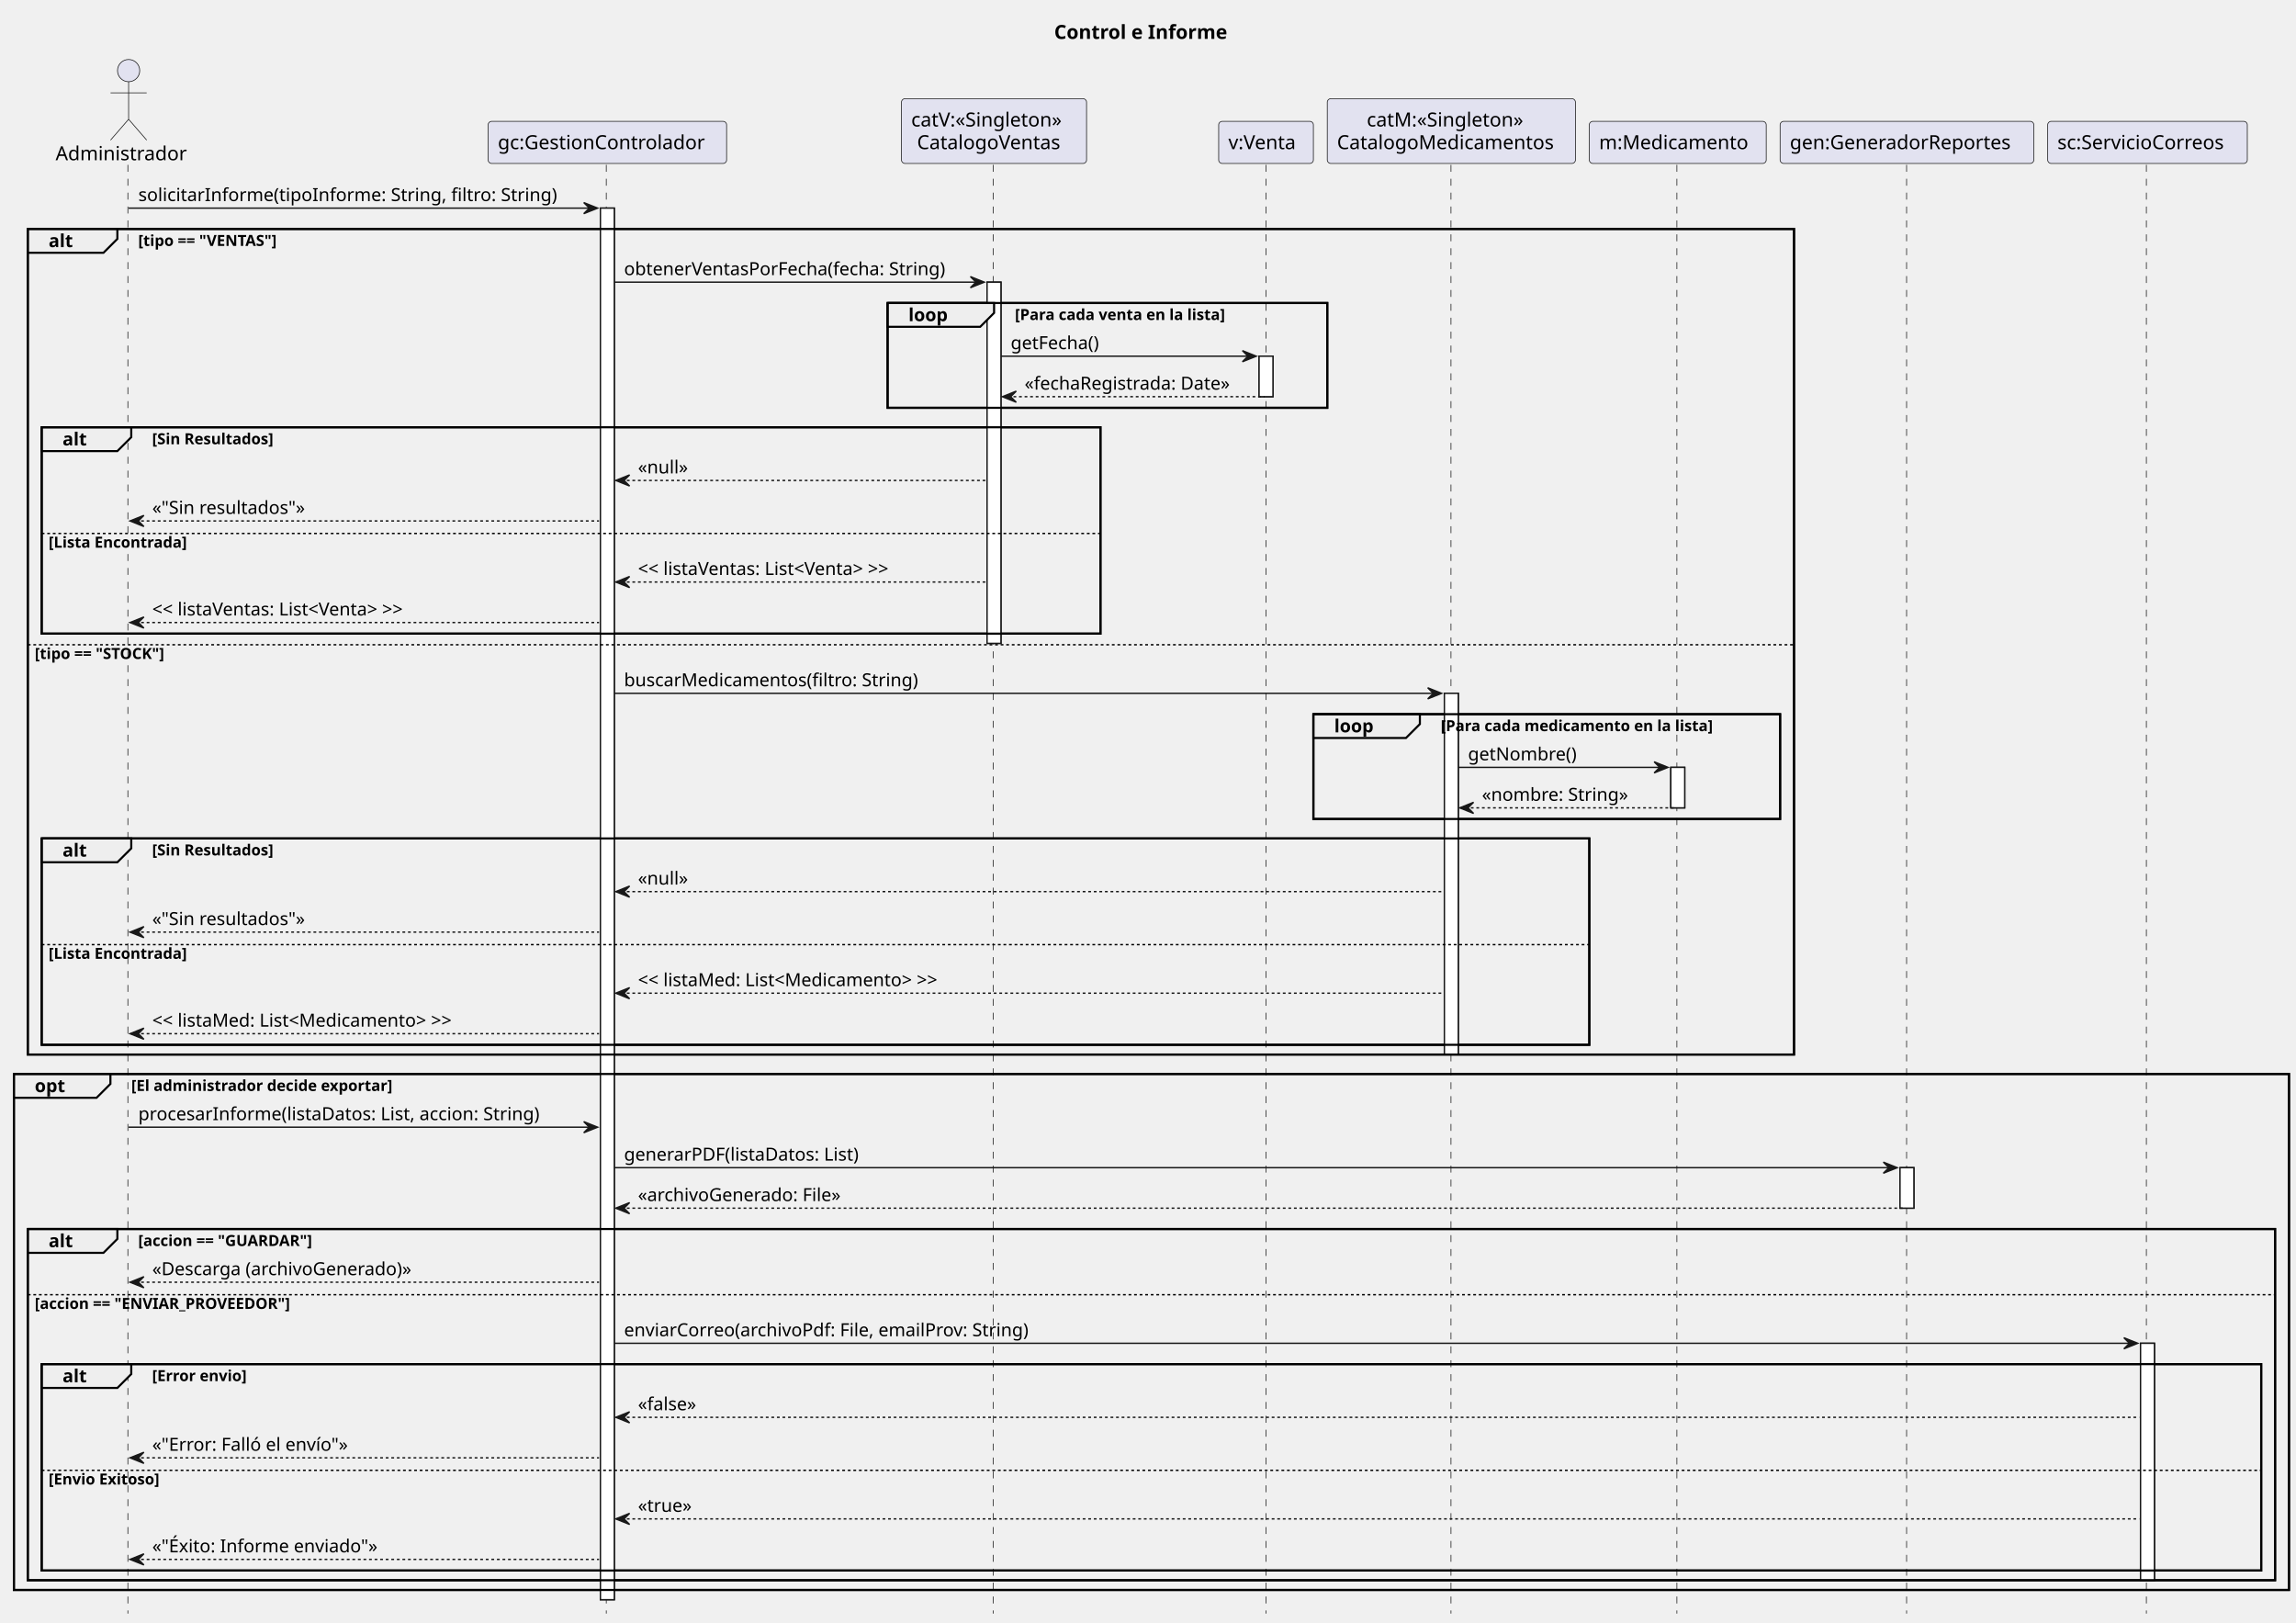
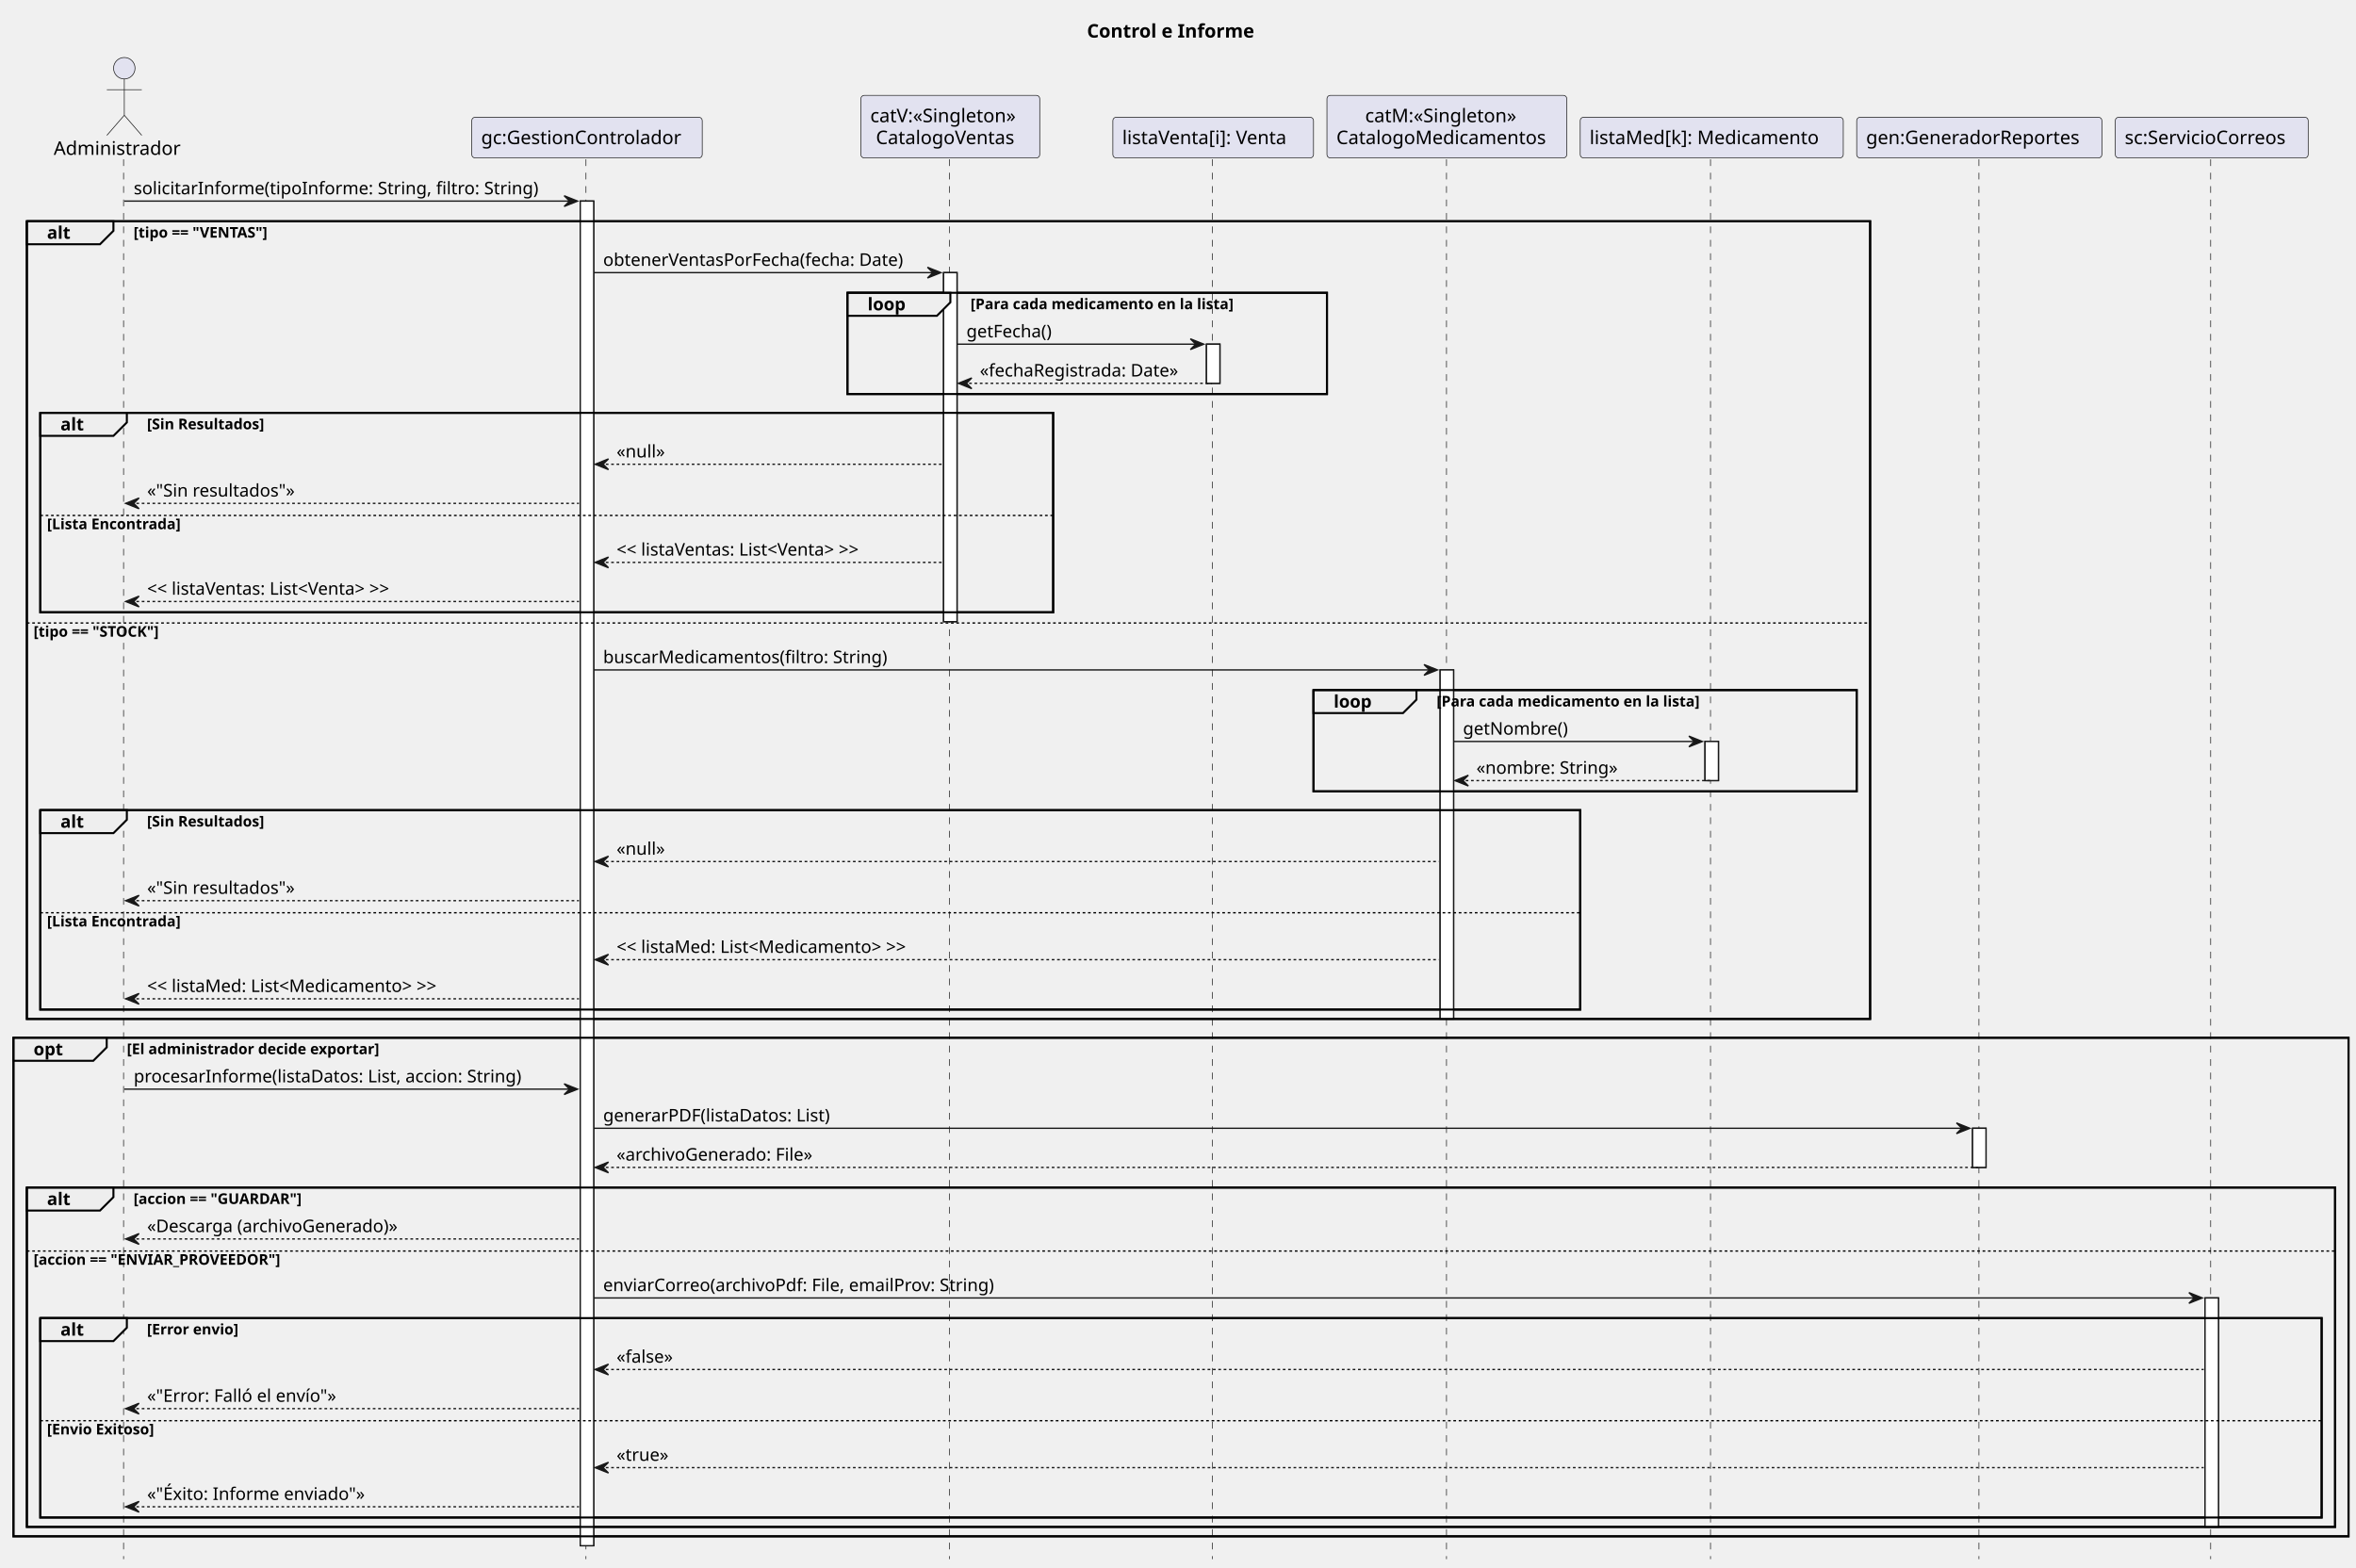
- <svg xmlns="http://www.w3.org/2000/svg" contentStyleType="text/css" data-diagram-type="SEQUENCE" height="1167px" preserveAspectRatio="none" style="width:1652px;height:1167px;background:#FFFFFF;" version="1.1" viewBox="0 0 1652 1167" width="1652px" zoomAndPan="magnify">
+ <svg xmlns="http://www.w3.org/2000/svg" contentStyleType="text/css" data-diagram-type="SEQUENCE" height="1167px" preserveAspectRatio="none" style="width:1754px;height:1167px;background:#FFFFFF;" version="1.1" viewBox="0 0 1754 1167" width="1754px" zoomAndPan="magnify">
  <defs />
  <g>
-     <text fill="#000000" font-family="sans-serif" font-size="14" font-weight="bold" lengthAdjust="spacing" textLength="138.988" x="758.485" y="27.995">Control e Informe</text>
+     <text fill="#000000" font-family="sans-serif" font-size="14" font-weight="bold" lengthAdjust="spacing" textLength="138.988" x="809.218" y="27.995">Control e Informe</text>
    <g>
      <rect fill="#FFFFFF" height="1001.141" style="stroke:#181818;stroke-width:1;" width="10" x="432.014" y="149.727" />
    </g>
    <g>
-       <rect fill="#FFFFFF" height="259.867" style="stroke:#181818;stroke-width:1;" width="10" x="710.21" y="202.992" />
-     </g>
-     <g>
-       <rect fill="#FFFFFF" height="29.133" style="stroke:#181818;stroke-width:1;" width="10" x="905.923" y="256.258" />
-     </g>
-     <g>
-       <rect fill="#FFFFFF" height="259.867" style="stroke:#181818;stroke-width:1;" width="10" x="1039.264" y="498.797" />
-     </g>
-     <g>
-       <rect fill="#FFFFFF" height="29.133" style="stroke:#181818;stroke-width:1;" width="10" x="1202.177" y="552.062" />
-     </g>
-     <g>
-       <rect fill="#FFFFFF" height="29.133" style="stroke:#181818;stroke-width:1;" width="10" x="1367.08" y="840.062" />
-     </g>
-     <g>
-       <rect fill="#FFFFFF" height="170.469" style="stroke:#181818;stroke-width:1;" width="10" x="1540.151" y="966.398" />
-     </g>
-     <rect fill="none" height="593.938" style="stroke:#000000;stroke-width:1.5;" width="1270.816" x="20" y="164.727" />
-     <rect fill="none" height="75.398" style="stroke:#000000;stroke-width:1.5;" width="316.358" x="638.632" y="217.992" />
-     <rect fill="none" height="148.469" style="stroke:#000000;stroke-width:1.5;" width="761.789" x="30" y="307.391" />
-     <rect fill="none" height="75.398" style="stroke:#000000;stroke-width:1.5;" width="335.826" x="944.99" y="513.797" />
-     <rect fill="none" height="148.469" style="stroke:#000000;stroke-width:1.5;" width="1113.538" x="30" y="603.195" />
-     <rect fill="none" height="371.203" style="stroke:#000000;stroke-width:1.5;" width="1636.959" x="10" y="772.664" />
-     <rect fill="none" height="252.672" style="stroke:#000000;stroke-width:1.5;" width="1616.959" x="20" y="884.195" />
-     <rect fill="none" height="148.469" style="stroke:#000000;stroke-width:1.5;" width="1596.959" x="30" y="981.398" />
+       <rect fill="#FFFFFF" height="259.867" style="stroke:#181818;stroke-width:1;" width="10" x="702.485" y="202.992" />
+     </g>
+     <g>
+       <rect fill="#FFFFFF" height="29.133" style="stroke:#181818;stroke-width:1;" width="10" x="898.198" y="256.258" />
+     </g>
+     <g>
+       <rect fill="#FFFFFF" height="259.867" style="stroke:#181818;stroke-width:1;" width="10" x="1072.165" y="498.797" />
+     </g>
+     <g>
+       <rect fill="#FFFFFF" height="29.133" style="stroke:#181818;stroke-width:1;" width="10" x="1269.36" y="552.062" />
+     </g>
+     <g>
+       <rect fill="#FFFFFF" height="29.133" style="stroke:#181818;stroke-width:1;" width="10" x="1468.545" y="840.062" />
+     </g>
+     <g>
+       <rect fill="#FFFFFF" height="170.469" style="stroke:#181818;stroke-width:1;" width="10" x="1641.616" y="966.398" />
+     </g>
+     <rect fill="none" height="593.938" style="stroke:#000000;stroke-width:1.5;" width="1372.282" x="20" y="164.727" />
+     <rect fill="none" height="75.398" style="stroke:#000000;stroke-width:1.5;" width="356.984" x="630.907" y="217.992" />
+     <rect fill="none" height="148.469" style="stroke:#000000;stroke-width:1.5;" width="754.064" x="30" y="307.391" />
+     <rect fill="none" height="75.398" style="stroke:#000000;stroke-width:1.5;" width="404.391" x="977.891" y="513.797" />
+     <rect fill="none" height="148.469" style="stroke:#000000;stroke-width:1.5;" width="1146.439" x="30" y="603.195" />
+     <rect fill="none" height="371.203" style="stroke:#000000;stroke-width:1.5;" width="1738.424" x="10" y="772.664" />
+     <rect fill="none" height="252.672" style="stroke:#000000;stroke-width:1.5;" width="1718.424" x="20" y="884.195" />
+     <rect fill="none" height="148.469" style="stroke:#000000;stroke-width:1.5;" width="1698.424" x="30" y="981.398" />
    <g class="participant-lifeline" data-entity-uid="part1" data-qualified-name="admin" id="part1-lifeline">
      <g>
        <rect fill="#000000" fill-opacity="0" height="1042.273" width="8" x="88.54" y="118.594" />
        <line style="stroke:#181818;stroke-width:0.5;stroke-dasharray:5,5;" x1="92" x2="92" y1="118.594" y2="1160.867" />
      </g>
    </g>
    <g class="participant-lifeline" data-entity-uid="part2" data-qualified-name="ctrl" id="part2-lifeline">
      <g>
        <rect fill="#000000" fill-opacity="0" height="1042.273" width="8" x="433.014" y="118.594" />
        <line style="stroke:#181818;stroke-width:0.5;stroke-dasharray:5,5;" x1="436.227" x2="436.227" y1="118.594" y2="1160.867" />
      </g>
    </g>
    <g class="participant-lifeline" data-entity-uid="part3" data-qualified-name="cat_ventas" id="part3-lifeline">
      <g>
-         <rect fill="#000000" fill-opacity="0" height="1042.273" width="8" x="711.21" y="118.594" />
-         <line style="stroke:#181818;stroke-width:0.5;stroke-dasharray:5,5;" x1="714.632" x2="714.632" y1="118.594" y2="1160.867" />
+         <rect fill="#000000" fill-opacity="0" height="1042.273" width="8" x="703.485" y="118.594" />
+         <line style="stroke:#181818;stroke-width:0.5;stroke-dasharray:5,5;" x1="706.907" x2="706.907" y1="118.594" y2="1160.867" />
      </g>
    </g>
    <g class="participant-lifeline" data-entity-uid="part4" data-qualified-name="venta" id="part4-lifeline">
      <g>
-         <rect fill="#000000" fill-opacity="0" height="1042.273" width="8" x="906.923" y="118.594" />
-         <line style="stroke:#181818;stroke-width:0.5;stroke-dasharray:5,5;" x1="910.856" x2="910.856" y1="118.594" y2="1160.867" />
+         <rect fill="#000000" fill-opacity="0" height="1042.273" width="8" x="899.198" y="118.594" />
+         <line style="stroke:#181818;stroke-width:0.5;stroke-dasharray:5,5;" x1="902.505" x2="902.505" y1="118.594" y2="1160.867" />
      </g>
    </g>
    <g class="participant-lifeline" data-entity-uid="part5" data-qualified-name="cat_med" id="part5-lifeline">
      <g>
-         <rect fill="#000000" fill-opacity="0" height="1042.273" width="8" x="1040.264" y="118.594" />
-         <line style="stroke:#181818;stroke-width:0.5;stroke-dasharray:5,5;" x1="1043.99" x2="1043.99" y1="118.594" y2="1160.867" />
+         <rect fill="#000000" fill-opacity="0" height="1042.273" width="8" x="1073.165" y="118.594" />
+         <line style="stroke:#181818;stroke-width:0.5;stroke-dasharray:5,5;" x1="1076.891" x2="1076.891" y1="118.594" y2="1160.867" />
      </g>
    </g>
    <g class="participant-lifeline" data-entity-uid="part6" data-qualified-name="med" id="part6-lifeline">
      <g>
-         <rect fill="#000000" fill-opacity="0" height="1042.273" width="8" x="1203.177" y="118.594" />
-         <line style="stroke:#181818;stroke-width:0.5;stroke-dasharray:5,5;" x1="1206.538" x2="1206.538" y1="118.594" y2="1160.867" />
+         <rect fill="#000000" fill-opacity="0" height="1042.273" width="8" x="1270.36" y="118.594" />
+         <line style="stroke:#181818;stroke-width:0.5;stroke-dasharray:5,5;" x1="1273.439" x2="1273.439" y1="118.594" y2="1160.867" />
      </g>
    </g>
    <g class="participant-lifeline" data-entity-uid="part7" data-qualified-name="gen" id="part7-lifeline">
      <g>
-         <rect fill="#000000" fill-opacity="0" height="1042.273" width="8" x="1368.08" y="118.594" />
-         <line style="stroke:#181818;stroke-width:0.5;stroke-dasharray:5,5;" x1="1371.816" x2="1371.816" y1="118.594" y2="1160.867" />
+         <rect fill="#000000" fill-opacity="0" height="1042.273" width="8" x="1469.545" y="118.594" />
+         <line style="stroke:#181818;stroke-width:0.5;stroke-dasharray:5,5;" x1="1473.282" x2="1473.282" y1="118.594" y2="1160.867" />
      </g>
    </g>
    <g class="participant-lifeline" data-entity-uid="part8" data-qualified-name="srv_mail" id="part8-lifeline">
      <g>
-         <rect fill="#000000" fill-opacity="0" height="1042.273" width="8" x="1541.151" y="118.594" />
-         <line style="stroke:#181818;stroke-width:0.5;stroke-dasharray:5,5;" x1="1544.343" x2="1544.343" y1="118.594" y2="1160.867" />
+         <rect fill="#000000" fill-opacity="0" height="1042.273" width="8" x="1642.616" y="118.594" />
+         <line style="stroke:#181818;stroke-width:0.5;stroke-dasharray:5,5;" x1="1645.808" x2="1645.808" y1="118.594" y2="1160.867" />
      </g>
    </g>
    <g class="participant participant-head" data-entity-uid="part1" data-qualified-name="admin" id="part1-head">
      <text fill="#000000" font-family="sans-serif" font-size="14" lengthAdjust="spacing" textLength="99.08" x="40" y="115.292">Administrador</text>
      <ellipse cx="92.54" cy="50.797" fill="#E2E2F0" rx="8" ry="8" style="stroke:#181818;stroke-width:0.5;" />
      <path d="M92.54,58.797 L92.54,85.797 M79.54,66.797 L105.54,66.797 M92.54,85.797 L79.54,100.797 M92.54,85.797 L105.54,100.797" fill="none" style="stroke:#181818;stroke-width:0.5;" />
    </g>
    <g class="participant participant-head" data-entity-uid="part2" data-qualified-name="ctrl" id="part2-head">
      <rect fill="#E2E2F0" height="30.297" rx="2.5" ry="2.5" style="stroke:#181818;stroke-width:0.5;" width="171.575" x="351.227" y="87.297" />
      <text fill="#000000" font-family="sans-serif" font-size="14" lengthAdjust="spacing" textLength="157.575" x="358.227" y="107.292">gc:GestionControlador</text>
    </g>
    <g class="participant participant-head" data-entity-uid="part3" data-qualified-name="cat_ventas" id="part3-head">
-       <rect fill="#E2E2F0" height="46.594" rx="2.5" ry="2.5" style="stroke:#181818;stroke-width:0.5;" width="133.157" x="648.632" y="71" />
-       <text fill="#000000" font-family="sans-serif" font-size="14" lengthAdjust="spacing" textLength="119.157" x="655.632" y="90.995">catV:«Singleton»</text>
-       <text fill="#000000" font-family="sans-serif" font-size="14" lengthAdjust="spacing" textLength="110.756" x="659.832" y="107.292">CatalogoVentas</text>
+       <rect fill="#E2E2F0" height="46.594" rx="2.5" ry="2.5" style="stroke:#181818;stroke-width:0.5;" width="133.157" x="640.907" y="71" />
+       <text fill="#000000" font-family="sans-serif" font-size="14" lengthAdjust="spacing" textLength="119.157" x="647.907" y="90.995">catV:«Singleton»</text>
+       <text fill="#000000" font-family="sans-serif" font-size="14" lengthAdjust="spacing" textLength="110.756" x="652.107" y="107.292">CatalogoVentas</text>
    </g>
    <g class="participant participant-head" data-entity-uid="part4" data-qualified-name="venta" id="part4-head">
-       <rect fill="#E2E2F0" height="30.297" rx="2.5" ry="2.5" style="stroke:#181818;stroke-width:0.5;" width="68.134" x="876.856" y="87.297" />
-       <text fill="#000000" font-family="sans-serif" font-size="14" lengthAdjust="spacing" textLength="54.134" x="883.856" y="107.292">v:Venta</text>
+       <rect fill="#E2E2F0" height="30.297" rx="2.5" ry="2.5" style="stroke:#181818;stroke-width:0.5;" width="149.386" x="828.505" y="87.297" />
+       <text fill="#000000" font-family="sans-serif" font-size="14" lengthAdjust="spacing" textLength="135.386" x="835.505" y="107.292">listaVenta[i]: Venta</text>
    </g>
    <g class="participant participant-head" data-entity-uid="part5" data-qualified-name="cat_med" id="part5-head">
-       <rect fill="#E2E2F0" height="46.594" rx="2.5" ry="2.5" style="stroke:#181818;stroke-width:0.5;" width="178.548" x="954.99" y="71" />
-       <text fill="#000000" font-family="sans-serif" font-size="14" lengthAdjust="spacing" textLength="121.659" x="983.435" y="90.995">catM:«Singleton»</text>
-       <text fill="#000000" font-family="sans-serif" font-size="14" lengthAdjust="spacing" textLength="164.548" x="961.99" y="107.292">CatalogoMedicamentos</text>
+       <rect fill="#E2E2F0" height="46.594" rx="2.5" ry="2.5" style="stroke:#181818;stroke-width:0.5;" width="178.548" x="987.891" y="71" />
+       <text fill="#000000" font-family="sans-serif" font-size="14" lengthAdjust="spacing" textLength="121.659" x="1016.335" y="90.995">catM:«Singleton»</text>
+       <text fill="#000000" font-family="sans-serif" font-size="14" lengthAdjust="spacing" textLength="164.548" x="994.891" y="107.292">CatalogoMedicamentos</text>
    </g>
    <g class="participant participant-head" data-entity-uid="part6" data-qualified-name="med" id="part6-head">
-       <rect fill="#E2E2F0" height="30.297" rx="2.5" ry="2.5" style="stroke:#181818;stroke-width:0.5;" width="127.278" x="1143.538" y="87.297" />
-       <text fill="#000000" font-family="sans-serif" font-size="14" lengthAdjust="spacing" textLength="113.278" x="1150.538" y="107.292">m:Medicamento</text>
+       <rect fill="#E2E2F0" height="30.297" rx="2.5" ry="2.5" style="stroke:#181818;stroke-width:0.5;" width="195.843" x="1176.439" y="87.297" />
+       <text fill="#000000" font-family="sans-serif" font-size="14" lengthAdjust="spacing" textLength="181.843" x="1183.439" y="107.292">listaMed[k]: Medicamento</text>
    </g>
    <g class="participant participant-head" data-entity-uid="part7" data-qualified-name="gen" id="part7-head">
-       <rect fill="#E2E2F0" height="30.297" rx="2.5" ry="2.5" style="stroke:#181818;stroke-width:0.5;" width="182.526" x="1280.816" y="87.297" />
-       <text fill="#000000" font-family="sans-serif" font-size="14" lengthAdjust="spacing" textLength="168.526" x="1287.816" y="107.292">gen:GeneradorReportes</text>
+       <rect fill="#E2E2F0" height="30.297" rx="2.5" ry="2.5" style="stroke:#181818;stroke-width:0.5;" width="182.526" x="1382.282" y="87.297" />
+       <text fill="#000000" font-family="sans-serif" font-size="14" lengthAdjust="spacing" textLength="168.526" x="1389.282" y="107.292">gen:GeneradorReportes</text>
    </g>
    <g class="participant participant-head" data-entity-uid="part8" data-qualified-name="srv_mail" id="part8-head">
-       <rect fill="#E2E2F0" height="30.297" rx="2.5" ry="2.5" style="stroke:#181818;stroke-width:0.5;" width="143.616" x="1473.343" y="87.297" />
-       <text fill="#000000" font-family="sans-serif" font-size="14" lengthAdjust="spacing" textLength="129.616" x="1480.343" y="107.292">sc:ServicioCorreos</text>
+       <rect fill="#E2E2F0" height="30.297" rx="2.5" ry="2.5" style="stroke:#181818;stroke-width:0.5;" width="143.616" x="1574.808" y="87.297" />
+       <text fill="#000000" font-family="sans-serif" font-size="14" lengthAdjust="spacing" textLength="129.616" x="1581.808" y="107.292">sc:ServicioCorreos</text>
    </g>
    <g>
      <rect fill="#FFFFFF" height="1001.141" style="stroke:#181818;stroke-width:1;" width="10" x="432.014" y="149.727" />
    </g>
    <g>
-       <rect fill="#FFFFFF" height="259.867" style="stroke:#181818;stroke-width:1;" width="10" x="710.21" y="202.992" />
-     </g>
-     <g>
-       <rect fill="#FFFFFF" height="29.133" style="stroke:#181818;stroke-width:1;" width="10" x="905.923" y="256.258" />
-     </g>
-     <g>
-       <rect fill="#FFFFFF" height="259.867" style="stroke:#181818;stroke-width:1;" width="10" x="1039.264" y="498.797" />
-     </g>
-     <g>
-       <rect fill="#FFFFFF" height="29.133" style="stroke:#181818;stroke-width:1;" width="10" x="1202.177" y="552.062" />
-     </g>
-     <g>
-       <rect fill="#FFFFFF" height="29.133" style="stroke:#181818;stroke-width:1;" width="10" x="1367.08" y="840.062" />
-     </g>
-     <g>
-       <rect fill="#FFFFFF" height="170.469" style="stroke:#181818;stroke-width:1;" width="10" x="1540.151" y="966.398" />
+       <rect fill="#FFFFFF" height="259.867" style="stroke:#181818;stroke-width:1;" width="10" x="702.485" y="202.992" />
+     </g>
+     <g>
+       <rect fill="#FFFFFF" height="29.133" style="stroke:#181818;stroke-width:1;" width="10" x="898.198" y="256.258" />
+     </g>
+     <g>
+       <rect fill="#FFFFFF" height="259.867" style="stroke:#181818;stroke-width:1;" width="10" x="1072.165" y="498.797" />
+     </g>
+     <g>
+       <rect fill="#FFFFFF" height="29.133" style="stroke:#181818;stroke-width:1;" width="10" x="1269.36" y="552.062" />
+     </g>
+     <g>
+       <rect fill="#FFFFFF" height="29.133" style="stroke:#181818;stroke-width:1;" width="10" x="1468.545" y="840.062" />
+     </g>
+     <g>
+       <rect fill="#FFFFFF" height="170.469" style="stroke:#181818;stroke-width:1;" width="10" x="1641.616" y="966.398" />
    </g>
    <g class="message" data-entity-1="part1" data-entity-2="part2" id="msg1">
      <polygon fill="#181818" points="420.014,145.727,430.014,149.727,420.014,153.727,424.014,149.727" style="stroke:#181818;stroke-width:1;" />
      <line style="stroke:#181818;stroke-width:1;" x1="92.54" x2="426.014" y1="149.727" y2="149.727" />
      <text fill="#000000" font-family="sans-serif" font-size="13" lengthAdjust="spacing" textLength="320.474" x="99.54" y="144.661">solicitarInforme(tipoInforme: String, filtro: String)</text>
    </g>
    <path d="M20,164.727 L84.443,164.727 L84.443,171.859 L74.443,181.859 L20,181.859 L20,164.727" fill="#EEEEEE" style="stroke:#000000;stroke-width:1.5;" />
-     <rect fill="none" height="593.938" style="stroke:#000000;stroke-width:1.5;" width="1270.816" x="20" y="164.727" />
+     <rect fill="none" height="593.938" style="stroke:#000000;stroke-width:1.5;" width="1372.282" x="20" y="164.727" />
    <text fill="#000000" font-family="sans-serif" font-size="13" font-weight="bold" lengthAdjust="spacing" textLength="19.443" x="35" y="177.793">alt</text>
    <text fill="#000000" font-family="sans-serif" font-size="11" font-weight="bold" lengthAdjust="spacing" textLength="121.242" x="99.443" y="176.937">[tipo == "VENTAS"]</text>
    <g class="message" data-entity-1="part2" data-entity-2="part3" id="msg2">
-       <polygon fill="#181818" points="698.21,198.992,708.21,202.992,698.21,206.992,702.21,202.992" style="stroke:#181818;stroke-width:1;" />
-       <line style="stroke:#181818;stroke-width:1;" x1="442.014" x2="704.21" y1="202.992" y2="202.992" />
-       <text fill="#000000" font-family="sans-serif" font-size="13" lengthAdjust="spacing" textLength="249.196" x="449.014" y="197.926">obtenerVentasPorFecha(fecha: String)</text>
-     </g>
-     <path d="M638.632,217.992 L715.256,217.992 L715.256,225.125 L705.256,235.125 L638.632,235.125 L638.632,217.992" fill="#EEEEEE" style="stroke:#000000;stroke-width:1.5;" />
-     <rect fill="none" height="75.398" style="stroke:#000000;stroke-width:1.5;" width="316.358" x="638.632" y="217.992" />
-     <text fill="#000000" font-family="sans-serif" font-size="13" font-weight="bold" lengthAdjust="spacing" textLength="31.624" x="653.632" y="231.059">loop</text>
-     <text fill="#000000" font-family="sans-serif" font-size="11" font-weight="bold" lengthAdjust="spacing" textLength="175.173" x="730.256" y="230.203">[Para cada venta en la lista]</text>
+       <polygon fill="#181818" points="690.485,198.992,700.485,202.992,690.485,206.992,694.485,202.992" style="stroke:#181818;stroke-width:1;" />
+       <line style="stroke:#181818;stroke-width:1;" x1="442.014" x2="696.485" y1="202.992" y2="202.992" />
+       <text fill="#000000" font-family="sans-serif" font-size="13" lengthAdjust="spacing" textLength="241.471" x="449.014" y="197.926">obtenerVentasPorFecha(fecha: Date)</text>
+     </g>
+     <path d="M630.907,217.992 L707.531,217.992 L707.531,225.125 L697.531,235.125 L630.907,235.125 L630.907,217.992" fill="#EEEEEE" style="stroke:#000000;stroke-width:1.5;" />
+     <rect fill="none" height="75.398" style="stroke:#000000;stroke-width:1.5;" width="356.984" x="630.907" y="217.992" />
+     <text fill="#000000" font-family="sans-serif" font-size="13" font-weight="bold" lengthAdjust="spacing" textLength="31.624" x="645.907" y="231.059">loop</text>
+     <text fill="#000000" font-family="sans-serif" font-size="11" font-weight="bold" lengthAdjust="spacing" textLength="224.109" x="722.531" y="230.203">[Para cada medicamento en la lista]</text>
    <g class="message" data-entity-1="part3" data-entity-2="part4" id="msg3">
-       <polygon fill="#181818" points="893.923,252.258,903.923,256.258,893.923,260.258,897.923,256.258" style="stroke:#181818;stroke-width:1;" />
-       <line style="stroke:#181818;stroke-width:1;" x1="720.21" x2="899.923" y1="256.258" y2="256.258" />
-       <text fill="#000000" font-family="sans-serif" font-size="13" lengthAdjust="spacing" textLength="70.319" x="727.21" y="251.192">getFecha()</text>
+       <polygon fill="#181818" points="886.198,252.258,896.198,256.258,886.198,260.258,890.198,256.258" style="stroke:#181818;stroke-width:1;" />
+       <line style="stroke:#181818;stroke-width:1;" x1="712.485" x2="892.198" y1="256.258" y2="256.258" />
+       <text fill="#000000" font-family="sans-serif" font-size="13" lengthAdjust="spacing" textLength="70.319" x="719.485" y="251.192">getFecha()</text>
    </g>
    <g class="message" data-entity-1="part4" data-entity-2="part3" id="msg4">
-       <polygon fill="#181818" points="731.21,281.391,721.21,285.391,731.21,289.391,727.21,285.391" style="stroke:#181818;stroke-width:1;" />
-       <line style="stroke:#181818;stroke-width:1;stroke-dasharray:2,2;" x1="725.21" x2="909.923" y1="285.391" y2="285.391" />
-       <text fill="#000000" font-family="sans-serif" font-size="13" lengthAdjust="spacing" textLength="161.713" x="737.21" y="280.325">«fechaRegistrada: Date»</text>
+       <polygon fill="#181818" points="723.485,281.391,713.485,285.391,723.485,289.391,719.485,285.391" style="stroke:#181818;stroke-width:1;" />
+       <line style="stroke:#181818;stroke-width:1;stroke-dasharray:2,2;" x1="717.485" x2="902.198" y1="285.391" y2="285.391" />
+       <text fill="#000000" font-family="sans-serif" font-size="13" lengthAdjust="spacing" textLength="161.713" x="729.485" y="280.325">«fechaRegistrada: Date»</text>
    </g>
    <path d="M30,307.391 L94.443,307.391 L94.443,314.523 L84.443,324.523 L30,324.523 L30,307.391" fill="#EEEEEE" style="stroke:#000000;stroke-width:1.5;" />
-     <rect fill="none" height="148.469" style="stroke:#000000;stroke-width:1.5;" width="761.789" x="30" y="307.391" />
+     <rect fill="none" height="148.469" style="stroke:#000000;stroke-width:1.5;" width="754.064" x="30" y="307.391" />
    <text fill="#000000" font-family="sans-serif" font-size="13" font-weight="bold" lengthAdjust="spacing" textLength="19.443" x="45" y="320.457">alt</text>
    <text fill="#000000" font-family="sans-serif" font-size="11" font-weight="bold" lengthAdjust="spacing" textLength="102.147" x="109.443" y="319.601">[Sin Resultados]</text>
    <g class="message" data-entity-1="part3" data-entity-2="part2" id="msg5">
      <polygon fill="#181818" points="453.014,341.656,443.014,345.656,453.014,349.656,449.014,345.656" style="stroke:#181818;stroke-width:1;" />
-       <line style="stroke:#181818;stroke-width:1;stroke-dasharray:2,2;" x1="447.014" x2="709.21" y1="345.656" y2="345.656" />
+       <line style="stroke:#181818;stroke-width:1;stroke-dasharray:2,2;" x1="447.014" x2="701.485" y1="345.656" y2="345.656" />
      <text fill="#000000" font-family="sans-serif" font-size="13" lengthAdjust="spacing" textLength="39.609" x="459.014" y="340.59">«null»</text>
    </g>
    <g class="message" data-entity-1="part2" data-entity-2="part1" id="msg6">
      <polygon fill="#181818" points="103.54,370.789,93.54,374.789,103.54,378.789,99.54,374.789" style="stroke:#181818;stroke-width:1;" />
      <line style="stroke:#181818;stroke-width:1;stroke-dasharray:2,2;" x1="97.54" x2="431.014" y1="374.789" y2="374.789" />
      <text fill="#000000" font-family="sans-serif" font-size="13" lengthAdjust="spacing" textLength="120.11" x="109.54" y="369.723">«"Sin resultados"»</text>
    </g>
-     <line style="stroke:#000000;stroke-width:1;stroke-dasharray:2,2;" x1="30" x2="791.789" y1="383.789" y2="383.789" />
+     <line style="stroke:#000000;stroke-width:1;stroke-dasharray:2,2;" x1="30" x2="784.064" y1="383.789" y2="383.789" />
    <text fill="#000000" font-family="sans-serif" font-size="11" font-weight="bold" lengthAdjust="spacing" textLength="114.549" x="35" y="394">[Lista Encontrada]</text>
    <g class="message" data-entity-1="part3" data-entity-2="part2" id="msg7">
      <polygon fill="#181818" points="453.014,414.727,443.014,418.727,453.014,422.727,449.014,418.727" style="stroke:#181818;stroke-width:1;" />
-       <line style="stroke:#181818;stroke-width:1;stroke-dasharray:2,2;" x1="447.014" x2="709.21" y1="418.727" y2="418.727" />
+       <line style="stroke:#181818;stroke-width:1;stroke-dasharray:2,2;" x1="447.014" x2="701.485" y1="418.727" y2="418.727" />
      <text fill="#000000" font-family="sans-serif" font-size="13" lengthAdjust="spacing" textLength="215.078" x="459.014" y="413.661">&lt;&lt; listaVentas: List&lt;Venta&gt; &gt;&gt;</text>
    </g>
    <g class="message" data-entity-1="part2" data-entity-2="part1" id="msg8">
      <polygon fill="#181818" points="103.54,443.859,93.54,447.859,103.54,451.859,99.54,447.859" style="stroke:#181818;stroke-width:1;" />
      <line style="stroke:#181818;stroke-width:1;stroke-dasharray:2,2;" x1="97.54" x2="431.014" y1="447.859" y2="447.859" />
      <text fill="#000000" font-family="sans-serif" font-size="13" lengthAdjust="spacing" textLength="215.078" x="109.54" y="442.793">&lt;&lt; listaVentas: List&lt;Venta&gt; &gt;&gt;</text>
    </g>
-     <line style="stroke:#000000;stroke-width:1;stroke-dasharray:2,2;" x1="20" x2="1290.816" y1="463.859" y2="463.859" />
+     <line style="stroke:#000000;stroke-width:1;stroke-dasharray:2,2;" x1="20" x2="1392.282" y1="463.859" y2="463.859" />
    <text fill="#000000" font-family="sans-serif" font-size="11" font-weight="bold" lengthAdjust="spacing" textLength="113.443" x="25" y="474.07">[tipo == "STOCK"]</text>
    <g class="message" data-entity-1="part2" data-entity-2="part5" id="msg9">
-       <polygon fill="#181818" points="1027.264,494.797,1037.264,498.797,1027.264,502.797,1031.264,498.797" style="stroke:#181818;stroke-width:1;" />
-       <line style="stroke:#181818;stroke-width:1;" x1="442.014" x2="1033.264" y1="498.797" y2="498.797" />
+       <polygon fill="#181818" points="1060.165,494.797,1070.165,498.797,1060.165,502.797,1064.165,498.797" style="stroke:#181818;stroke-width:1;" />
+       <line style="stroke:#181818;stroke-width:1;" x1="442.014" x2="1066.165" y1="498.797" y2="498.797" />
      <text fill="#000000" font-family="sans-serif" font-size="13" lengthAdjust="spacing" textLength="226.288" x="449.014" y="493.731">buscarMedicamentos(filtro: String)</text>
    </g>
-     <path d="M944.99,513.797 L1021.614,513.797 L1021.614,520.93 L1011.614,530.93 L944.99,530.93 L944.99,513.797" fill="#EEEEEE" style="stroke:#000000;stroke-width:1.5;" />
-     <rect fill="none" height="75.398" style="stroke:#000000;stroke-width:1.5;" width="335.826" x="944.99" y="513.797" />
-     <text fill="#000000" font-family="sans-serif" font-size="13" font-weight="bold" lengthAdjust="spacing" textLength="31.624" x="959.99" y="526.864">loop</text>
-     <text fill="#000000" font-family="sans-serif" font-size="11" font-weight="bold" lengthAdjust="spacing" textLength="224.109" x="1036.614" y="526.007">[Para cada medicamento en la lista]</text>
+     <path d="M977.891,513.797 L1054.515,513.797 L1054.515,520.93 L1044.515,530.93 L977.891,530.93 L977.891,513.797" fill="#EEEEEE" style="stroke:#000000;stroke-width:1.5;" />
+     <rect fill="none" height="75.398" style="stroke:#000000;stroke-width:1.5;" width="404.391" x="977.891" y="513.797" />
+     <text fill="#000000" font-family="sans-serif" font-size="13" font-weight="bold" lengthAdjust="spacing" textLength="31.624" x="992.891" y="526.864">loop</text>
+     <text fill="#000000" font-family="sans-serif" font-size="11" font-weight="bold" lengthAdjust="spacing" textLength="224.109" x="1069.515" y="526.007">[Para cada medicamento en la lista]</text>
    <g class="message" data-entity-1="part5" data-entity-2="part6" id="msg10">
-       <polygon fill="#181818" points="1190.177,548.062,1200.177,552.062,1190.177,556.062,1194.177,552.062" style="stroke:#181818;stroke-width:1;" />
-       <line style="stroke:#181818;stroke-width:1;" x1="1049.264" x2="1196.177" y1="552.062" y2="552.062" />
-       <text fill="#000000" font-family="sans-serif" font-size="13" lengthAdjust="spacing" textLength="83.427" x="1056.264" y="546.997">getNombre()</text>
+       <polygon fill="#181818" points="1257.36,548.062,1267.36,552.062,1257.36,556.062,1261.36,552.062" style="stroke:#181818;stroke-width:1;" />
+       <line style="stroke:#181818;stroke-width:1;" x1="1082.165" x2="1263.36" y1="552.062" y2="552.062" />
+       <text fill="#000000" font-family="sans-serif" font-size="13" lengthAdjust="spacing" textLength="83.427" x="1089.165" y="546.997">getNombre()</text>
    </g>
    <g class="message" data-entity-1="part6" data-entity-2="part5" id="msg11">
-       <polygon fill="#181818" points="1060.264,577.195,1050.264,581.195,1060.264,585.195,1056.264,581.195" style="stroke:#181818;stroke-width:1;" />
-       <line style="stroke:#181818;stroke-width:1;stroke-dasharray:2,2;" x1="1054.264" x2="1206.177" y1="581.195" y2="581.195" />
-       <text fill="#000000" font-family="sans-serif" font-size="13" lengthAdjust="spacing" textLength="113.668" x="1066.264" y="576.129">«nombre: String»</text>
+       <polygon fill="#181818" points="1093.165,577.195,1083.165,581.195,1093.165,585.195,1089.165,581.195" style="stroke:#181818;stroke-width:1;" />
+       <line style="stroke:#181818;stroke-width:1;stroke-dasharray:2,2;" x1="1087.165" x2="1273.36" y1="581.195" y2="581.195" />
+       <text fill="#000000" font-family="sans-serif" font-size="13" lengthAdjust="spacing" textLength="113.668" x="1099.165" y="576.129">«nombre: String»</text>
    </g>
    <path d="M30,603.195 L94.443,603.195 L94.443,610.328 L84.443,620.328 L30,620.328 L30,603.195" fill="#EEEEEE" style="stroke:#000000;stroke-width:1.5;" />
-     <rect fill="none" height="148.469" style="stroke:#000000;stroke-width:1.5;" width="1113.538" x="30" y="603.195" />
+     <rect fill="none" height="148.469" style="stroke:#000000;stroke-width:1.5;" width="1146.439" x="30" y="603.195" />
    <text fill="#000000" font-family="sans-serif" font-size="13" font-weight="bold" lengthAdjust="spacing" textLength="19.443" x="45" y="616.262">alt</text>
    <text fill="#000000" font-family="sans-serif" font-size="11" font-weight="bold" lengthAdjust="spacing" textLength="102.147" x="109.443" y="615.406">[Sin Resultados]</text>
    <g class="message" data-entity-1="part5" data-entity-2="part2" id="msg12">
      <polygon fill="#181818" points="453.014,637.461,443.014,641.461,453.014,645.461,449.014,641.461" style="stroke:#181818;stroke-width:1;" />
-       <line style="stroke:#181818;stroke-width:1;stroke-dasharray:2,2;" x1="447.014" x2="1038.264" y1="641.461" y2="641.461" />
+       <line style="stroke:#181818;stroke-width:1;stroke-dasharray:2,2;" x1="447.014" x2="1071.165" y1="641.461" y2="641.461" />
      <text fill="#000000" font-family="sans-serif" font-size="13" lengthAdjust="spacing" textLength="39.609" x="459.014" y="636.395">«null»</text>
    </g>
    <g class="message" data-entity-1="part2" data-entity-2="part1" id="msg13">
      <polygon fill="#181818" points="103.54,666.594,93.54,670.594,103.54,674.594,99.54,670.594" style="stroke:#181818;stroke-width:1;" />
      <line style="stroke:#181818;stroke-width:1;stroke-dasharray:2,2;" x1="97.54" x2="431.014" y1="670.594" y2="670.594" />
      <text fill="#000000" font-family="sans-serif" font-size="13" lengthAdjust="spacing" textLength="120.11" x="109.54" y="665.528">«"Sin resultados"»</text>
    </g>
-     <line style="stroke:#000000;stroke-width:1;stroke-dasharray:2,2;" x1="30" x2="1143.538" y1="679.594" y2="679.594" />
+     <line style="stroke:#000000;stroke-width:1;stroke-dasharray:2,2;" x1="30" x2="1176.439" y1="679.594" y2="679.594" />
    <text fill="#000000" font-family="sans-serif" font-size="11" font-weight="bold" lengthAdjust="spacing" textLength="114.549" x="35" y="689.804">[Lista Encontrada]</text>
    <g class="message" data-entity-1="part5" data-entity-2="part2" id="msg14">
      <polygon fill="#181818" points="453.014,710.531,443.014,714.531,453.014,718.531,449.014,714.531" style="stroke:#181818;stroke-width:1;" />
-       <line style="stroke:#181818;stroke-width:1;stroke-dasharray:2,2;" x1="447.014" x2="1038.264" y1="714.531" y2="714.531" />
+       <line style="stroke:#181818;stroke-width:1;stroke-dasharray:2,2;" x1="447.014" x2="1071.165" y1="714.531" y2="714.531" />
      <text fill="#000000" font-family="sans-serif" font-size="13" lengthAdjust="spacing" textLength="247.527" x="459.014" y="709.465">&lt;&lt; listaMed: List&lt;Medicamento&gt; &gt;&gt;</text>
    </g>
    <g class="message" data-entity-1="part2" data-entity-2="part1" id="msg15">
      <polygon fill="#181818" points="103.54,739.664,93.54,743.664,103.54,747.664,99.54,743.664" style="stroke:#181818;stroke-width:1;" />
      <line style="stroke:#181818;stroke-width:1;stroke-dasharray:2,2;" x1="97.54" x2="431.014" y1="743.664" y2="743.664" />
      <text fill="#000000" font-family="sans-serif" font-size="13" lengthAdjust="spacing" textLength="247.527" x="109.54" y="738.598">&lt;&lt; listaMed: List&lt;Medicamento&gt; &gt;&gt;</text>
    </g>
    <path d="M10,772.664 L79.451,772.664 L79.451,779.797 L69.451,789.797 L10,789.797 L10,772.664" fill="#EEEEEE" style="stroke:#000000;stroke-width:1.5;" />
-     <rect fill="none" height="371.203" style="stroke:#000000;stroke-width:1.5;" width="1636.959" x="10" y="772.664" />
+     <rect fill="none" height="371.203" style="stroke:#000000;stroke-width:1.5;" width="1738.424" x="10" y="772.664" />
    <text fill="#000000" font-family="sans-serif" font-size="13" font-weight="bold" lengthAdjust="spacing" textLength="24.451" x="25" y="785.731">opt</text>
    <text fill="#000000" font-family="sans-serif" font-size="11" font-weight="bold" lengthAdjust="spacing" textLength="214.946" x="94.451" y="784.875">[El administrador decide exportar]</text>
    <g class="message" data-entity-1="part1" data-entity-2="part2" id="msg16">
      <polygon fill="#181818" points="420.014,806.93,430.014,810.93,420.014,814.93,424.014,810.93" style="stroke:#181818;stroke-width:1;" />
      <line style="stroke:#181818;stroke-width:1;" x1="92.54" x2="426.014" y1="810.93" y2="810.93" />
      <text fill="#000000" font-family="sans-serif" font-size="13" lengthAdjust="spacing" textLength="311.27" x="99.54" y="805.864">procesarInforme(listaDatos: List, accion: String)</text>
    </g>
    <g class="message" data-entity-1="part2" data-entity-2="part7" id="msg17">
-       <polygon fill="#181818" points="1355.08,836.062,1365.08,840.062,1355.08,844.062,1359.08,840.062" style="stroke:#181818;stroke-width:1;" />
-       <line style="stroke:#181818;stroke-width:1;" x1="442.014" x2="1361.08" y1="840.062" y2="840.062" />
+       <polygon fill="#181818" points="1456.545,836.062,1466.545,840.062,1456.545,844.062,1460.545,840.062" style="stroke:#181818;stroke-width:1;" />
+       <line style="stroke:#181818;stroke-width:1;" x1="442.014" x2="1462.545" y1="840.062" y2="840.062" />
      <text fill="#000000" font-family="sans-serif" font-size="13" lengthAdjust="spacing" textLength="182.711" x="449.014" y="834.997">generarPDF(listaDatos: List)</text>
    </g>
    <g class="message" data-entity-1="part7" data-entity-2="part2" id="msg18">
      <polygon fill="#181818" points="453.014,865.195,443.014,869.195,453.014,873.195,449.014,869.195" style="stroke:#181818;stroke-width:1;" />
-       <line style="stroke:#181818;stroke-width:1;stroke-dasharray:2,2;" x1="447.014" x2="1371.08" y1="869.195" y2="869.195" />
+       <line style="stroke:#181818;stroke-width:1;stroke-dasharray:2,2;" x1="447.014" x2="1472.545" y1="869.195" y2="869.195" />
      <text fill="#000000" font-family="sans-serif" font-size="13" lengthAdjust="spacing" textLength="158.901" x="459.014" y="864.129">«archivoGenerado: File»</text>
    </g>
    <path d="M20,884.195 L84.443,884.195 L84.443,891.328 L74.443,901.328 L20,901.328 L20,884.195" fill="#EEEEEE" style="stroke:#000000;stroke-width:1.5;" />
-     <rect fill="none" height="252.672" style="stroke:#000000;stroke-width:1.5;" width="1616.959" x="20" y="884.195" />
+     <rect fill="none" height="252.672" style="stroke:#000000;stroke-width:1.5;" width="1718.424" x="20" y="884.195" />
    <text fill="#000000" font-family="sans-serif" font-size="13" font-weight="bold" lengthAdjust="spacing" textLength="19.443" x="35" y="897.262">alt</text>
    <text fill="#000000" font-family="sans-serif" font-size="11" font-weight="bold" lengthAdjust="spacing" textLength="148.291" x="99.443" y="896.406">[accion == "GUARDAR"]</text>
    <g class="message" data-entity-1="part2" data-entity-2="part1" id="msg19">
      <polygon fill="#181818" points="103.54,918.461,93.54,922.461,103.54,926.461,99.54,922.461" style="stroke:#181818;stroke-width:1;" />
      <line style="stroke:#181818;stroke-width:1;stroke-dasharray:2,2;" x1="97.54" x2="431.014" y1="922.461" y2="922.461" />
      <text fill="#000000" font-family="sans-serif" font-size="13" lengthAdjust="spacing" textLength="203.423" x="109.54" y="917.395">«Descarga (archivoGenerado)»</text>
    </g>
-     <line style="stroke:#000000;stroke-width:1;stroke-dasharray:2,2;" x1="20" x2="1636.959" y1="931.461" y2="931.461" />
+     <line style="stroke:#000000;stroke-width:1;stroke-dasharray:2,2;" x1="20" x2="1738.424" y1="931.461" y2="931.461" />
    <text fill="#000000" font-family="sans-serif" font-size="11" font-weight="bold" lengthAdjust="spacing" textLength="215.418" x="25" y="941.671">[accion == "ENVIAR_PROVEEDOR"]</text>
    <g class="message" data-entity-1="part2" data-entity-2="part8" id="msg20">
-       <polygon fill="#181818" points="1528.151,962.398,1538.151,966.398,1528.151,970.398,1532.151,966.398" style="stroke:#181818;stroke-width:1;" />
-       <line style="stroke:#181818;stroke-width:1;" x1="442.014" x2="1534.151" y1="966.398" y2="966.398" />
+       <polygon fill="#181818" points="1629.616,962.398,1639.616,966.398,1629.616,970.398,1633.616,966.398" style="stroke:#181818;stroke-width:1;" />
+       <line style="stroke:#181818;stroke-width:1;" x1="442.014" x2="1635.616" y1="966.398" y2="966.398" />
      <text fill="#000000" font-family="sans-serif" font-size="13" lengthAdjust="spacing" textLength="314.761" x="449.014" y="961.332">enviarCorreo(archivoPdf: File, emailProv: String)</text>
    </g>
    <path d="M30,981.398 L94.443,981.398 L94.443,988.531 L84.443,998.531 L30,998.531 L30,981.398" fill="#EEEEEE" style="stroke:#000000;stroke-width:1.5;" />
-     <rect fill="none" height="148.469" style="stroke:#000000;stroke-width:1.5;" width="1596.959" x="30" y="981.398" />
+     <rect fill="none" height="148.469" style="stroke:#000000;stroke-width:1.5;" width="1698.424" x="30" y="981.398" />
    <text fill="#000000" font-family="sans-serif" font-size="13" font-weight="bold" lengthAdjust="spacing" textLength="19.443" x="45" y="994.465">alt</text>
    <text fill="#000000" font-family="sans-serif" font-size="11" font-weight="bold" lengthAdjust="spacing" textLength="79.019" x="109.443" y="993.609">[Error envio]</text>
    <g class="message" data-entity-1="part8" data-entity-2="part2" id="msg21">
      <polygon fill="#181818" points="453.014,1015.664,443.014,1019.664,453.014,1023.664,449.014,1019.664" style="stroke:#181818;stroke-width:1;" />
-       <line style="stroke:#181818;stroke-width:1;stroke-dasharray:2,2;" x1="447.014" x2="1539.151" y1="1019.664" y2="1019.664" />
+       <line style="stroke:#181818;stroke-width:1;stroke-dasharray:2,2;" x1="447.014" x2="1640.616" y1="1019.664" y2="1019.664" />
      <text fill="#000000" font-family="sans-serif" font-size="13" lengthAdjust="spacing" textLength="46.833" x="459.014" y="1014.598">«false»</text>
    </g>
    <g class="message" data-entity-1="part2" data-entity-2="part1" id="msg22">
      <polygon fill="#181818" points="103.54,1044.797,93.54,1048.797,103.54,1052.797,99.54,1048.797" style="stroke:#181818;stroke-width:1;" />
      <line style="stroke:#181818;stroke-width:1;stroke-dasharray:2,2;" x1="97.54" x2="431.014" y1="1048.797" y2="1048.797" />
      <text fill="#000000" font-family="sans-serif" font-size="13" lengthAdjust="spacing" textLength="154.572" x="109.54" y="1043.731">«"Error: Falló el envío"»</text>
    </g>
-     <line style="stroke:#000000;stroke-width:1;stroke-dasharray:2,2;" x1="30" x2="1626.959" y1="1057.797" y2="1057.797" />
+     <line style="stroke:#000000;stroke-width:1;stroke-dasharray:2,2;" x1="30" x2="1728.424" y1="1057.797" y2="1057.797" />
    <text fill="#000000" font-family="sans-serif" font-size="11" font-weight="bold" lengthAdjust="spacing" textLength="93.027" x="35" y="1068.007">[Envio Exitoso]</text>
    <g class="message" data-entity-1="part8" data-entity-2="part2" id="msg23">
      <polygon fill="#181818" points="453.014,1088.734,443.014,1092.734,453.014,1096.734,449.014,1092.734" style="stroke:#181818;stroke-width:1;" />
-       <line style="stroke:#181818;stroke-width:1;stroke-dasharray:2,2;" x1="447.014" x2="1539.151" y1="1092.734" y2="1092.734" />
+       <line style="stroke:#181818;stroke-width:1;stroke-dasharray:2,2;" x1="447.014" x2="1640.616" y1="1092.734" y2="1092.734" />
      <text fill="#000000" font-family="sans-serif" font-size="13" lengthAdjust="spacing" textLength="42.586" x="459.014" y="1087.668">«true»</text>
    </g>
    <g class="message" data-entity-1="part2" data-entity-2="part1" id="msg24">
      <polygon fill="#181818" points="103.54,1117.867,93.54,1121.867,103.54,1125.867,99.54,1121.867" style="stroke:#181818;stroke-width:1;" />
      <line style="stroke:#181818;stroke-width:1;stroke-dasharray:2,2;" x1="97.54" x2="431.014" y1="1121.867" y2="1121.867" />
      <text fill="#000000" font-family="sans-serif" font-size="13" lengthAdjust="spacing" textLength="175.405" x="109.54" y="1116.801">«"Éxito: Informe enviado"»</text>
    </g>
  </g>
</svg>
